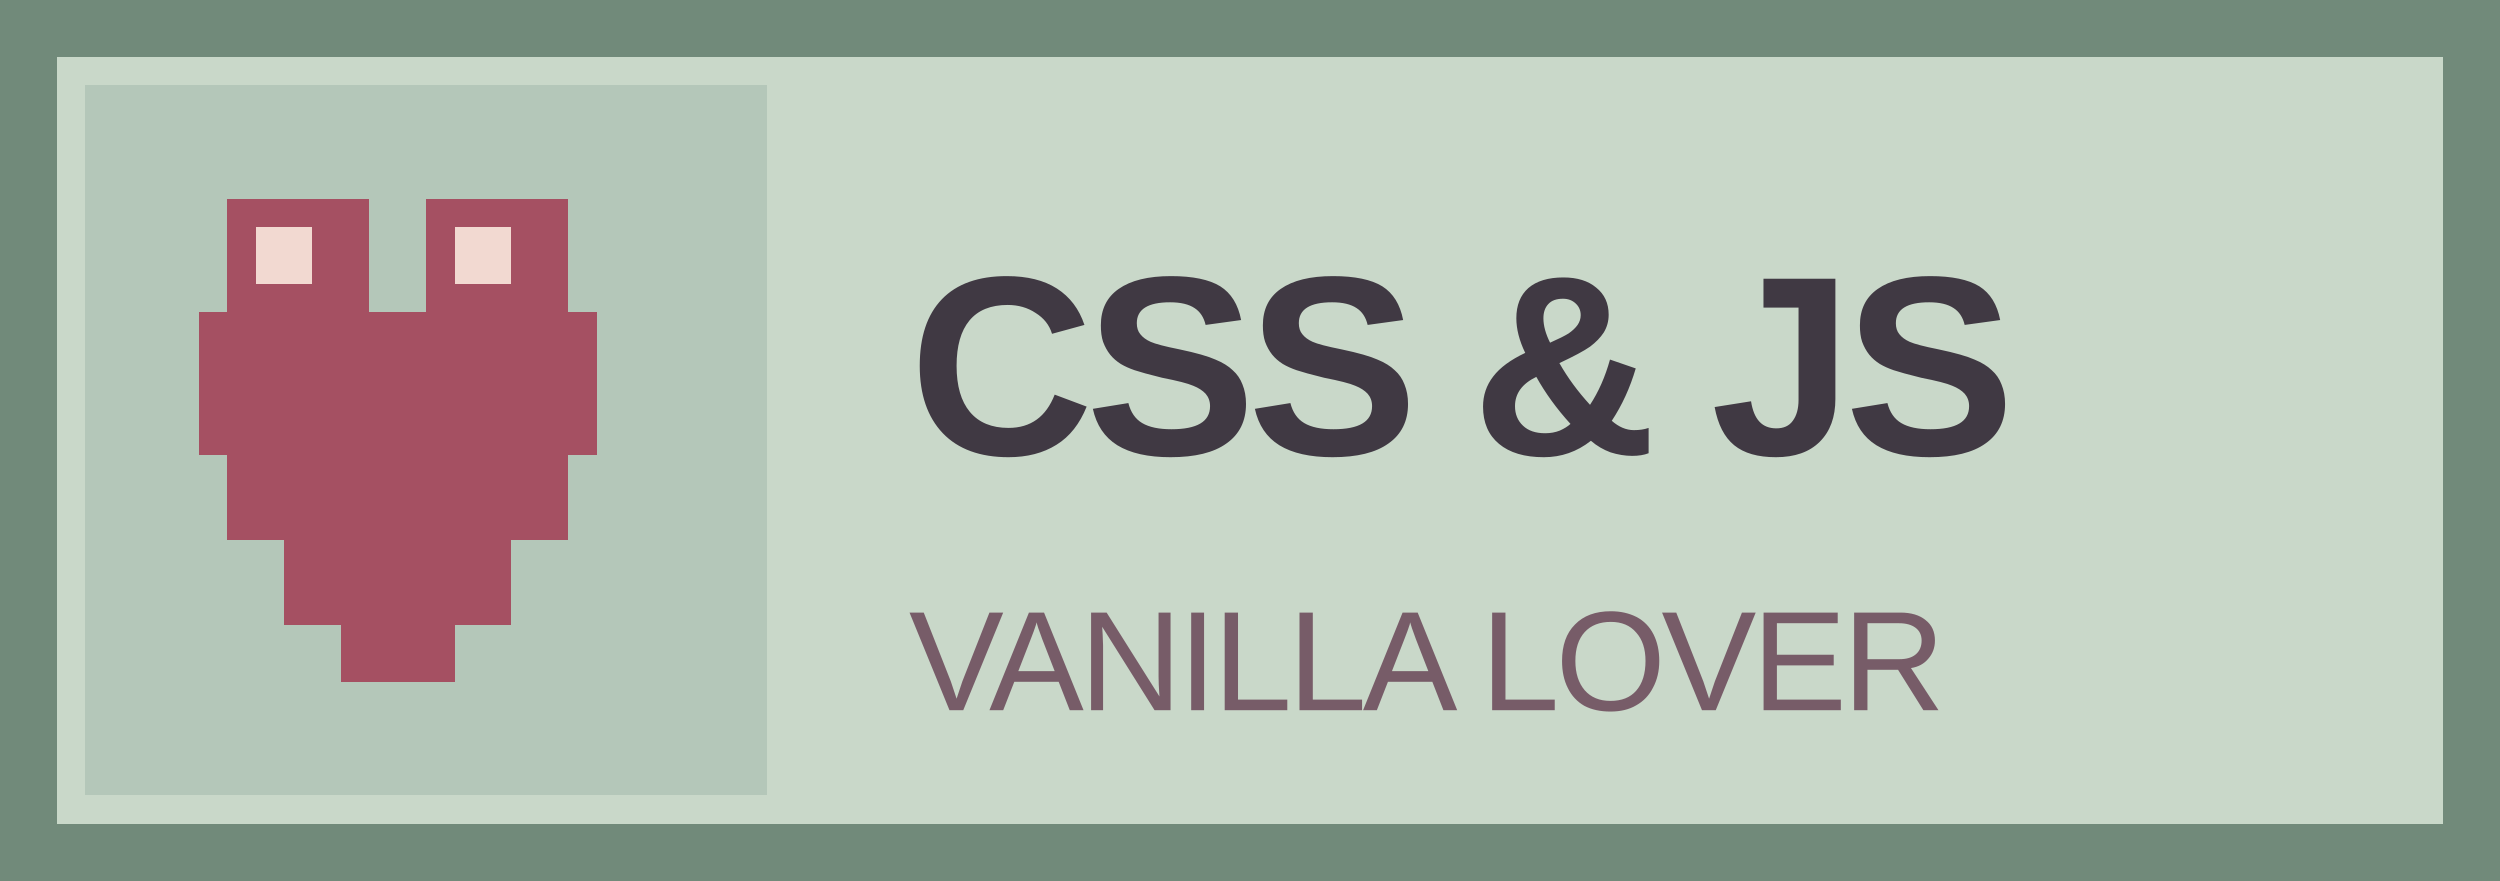
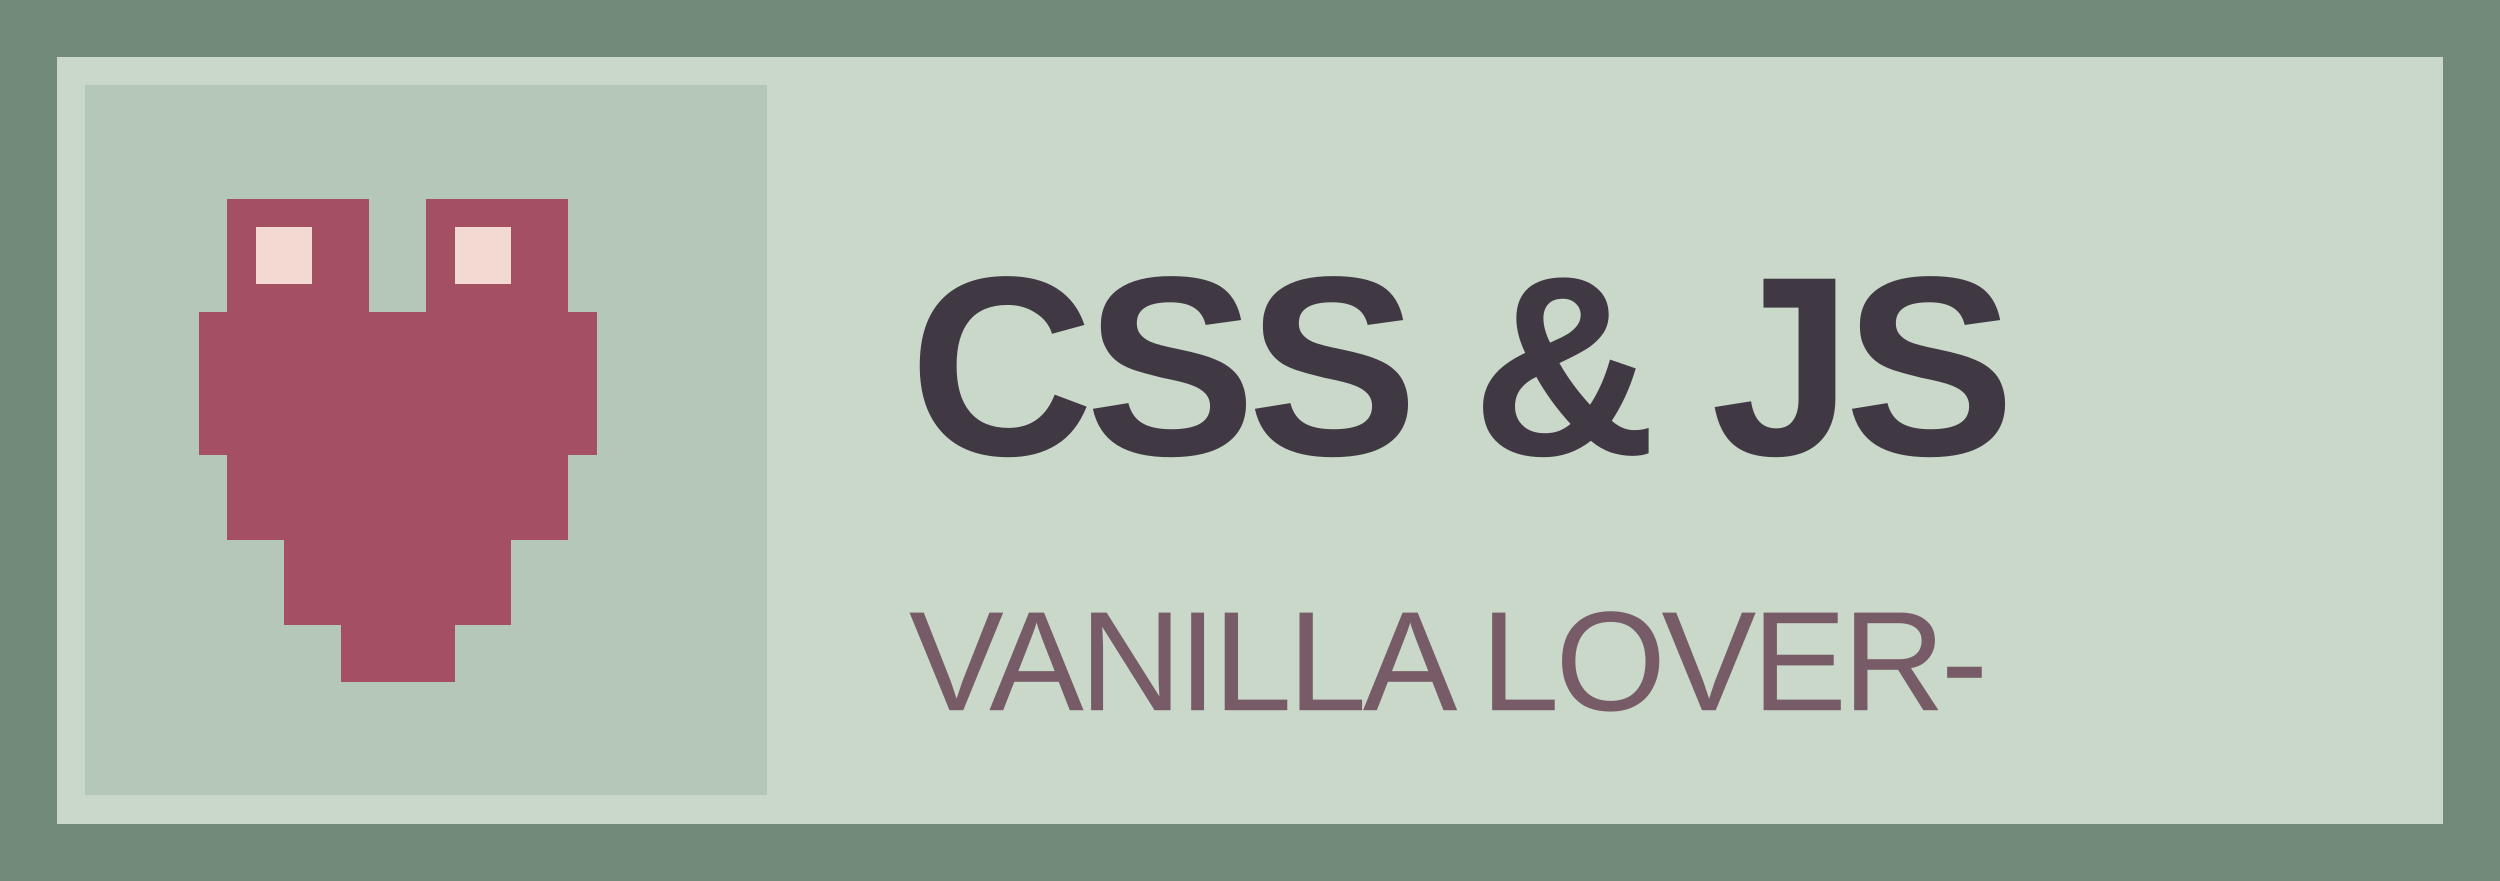
<svg xmlns="http://www.w3.org/2000/svg" width="88" height="31" viewBox="0 0 88 31" shape-rendering="crispEdges">
  <rect x="0" y="0" width="88" height="31" fill="#c9d8c9" />
  <rect x="0" y="0" width="88" height="2" fill="#718a7a" />
  <rect x="0" y="29" width="88" height="2" fill="#718a7a" />
  <rect x="0" y="0" width="2" height="31" fill="#718a7a" />
  <rect x="86" y="0" width="2" height="31" fill="#718a7a" />
  <rect x="3" y="3" width="24" height="25" fill="#b4c7b9" />
  <rect x="8" y="7" width="5" height="4" fill="#a55062" />
  <rect x="15" y="7" width="5" height="4" fill="#a55062" />
  <rect x="7" y="11" width="14" height="5" fill="#a55062" />
  <rect x="8" y="16" width="12" height="3" fill="#a55062" />
  <rect x="10" y="19" width="8" height="3" fill="#a55062" />
  <rect x="12" y="22" width="4" height="2" fill="#a55062" />
  <rect x="9" y="8" width="2" height="2" fill="#f2d9d1" />
  <rect x="16" y="8" width="2" height="2" fill="#f2d9d1" />
  <text x="32" y="16" fill="#403943" font-family="Arial, Helvetica, sans-serif" font-size="9" font-weight="900" letter-spacing="-0.3" style="text-transform: none;">CSS &amp; JS</text>
-   <text x="32" y="25" fill="#775c68" font-family="Arial, Helvetica, sans-serif" font-size="5" letter-spacing="-0.15" style="text-transform: none;">VANILLA LOVER</text>
+   <text x="32" y="25" fill="#775c68" font-family="Arial, Helvetica, sans-serif" font-size="5" letter-spacing="-0.15" style="text-transform: none;">VANILLA LOVER-</text>
</svg>
